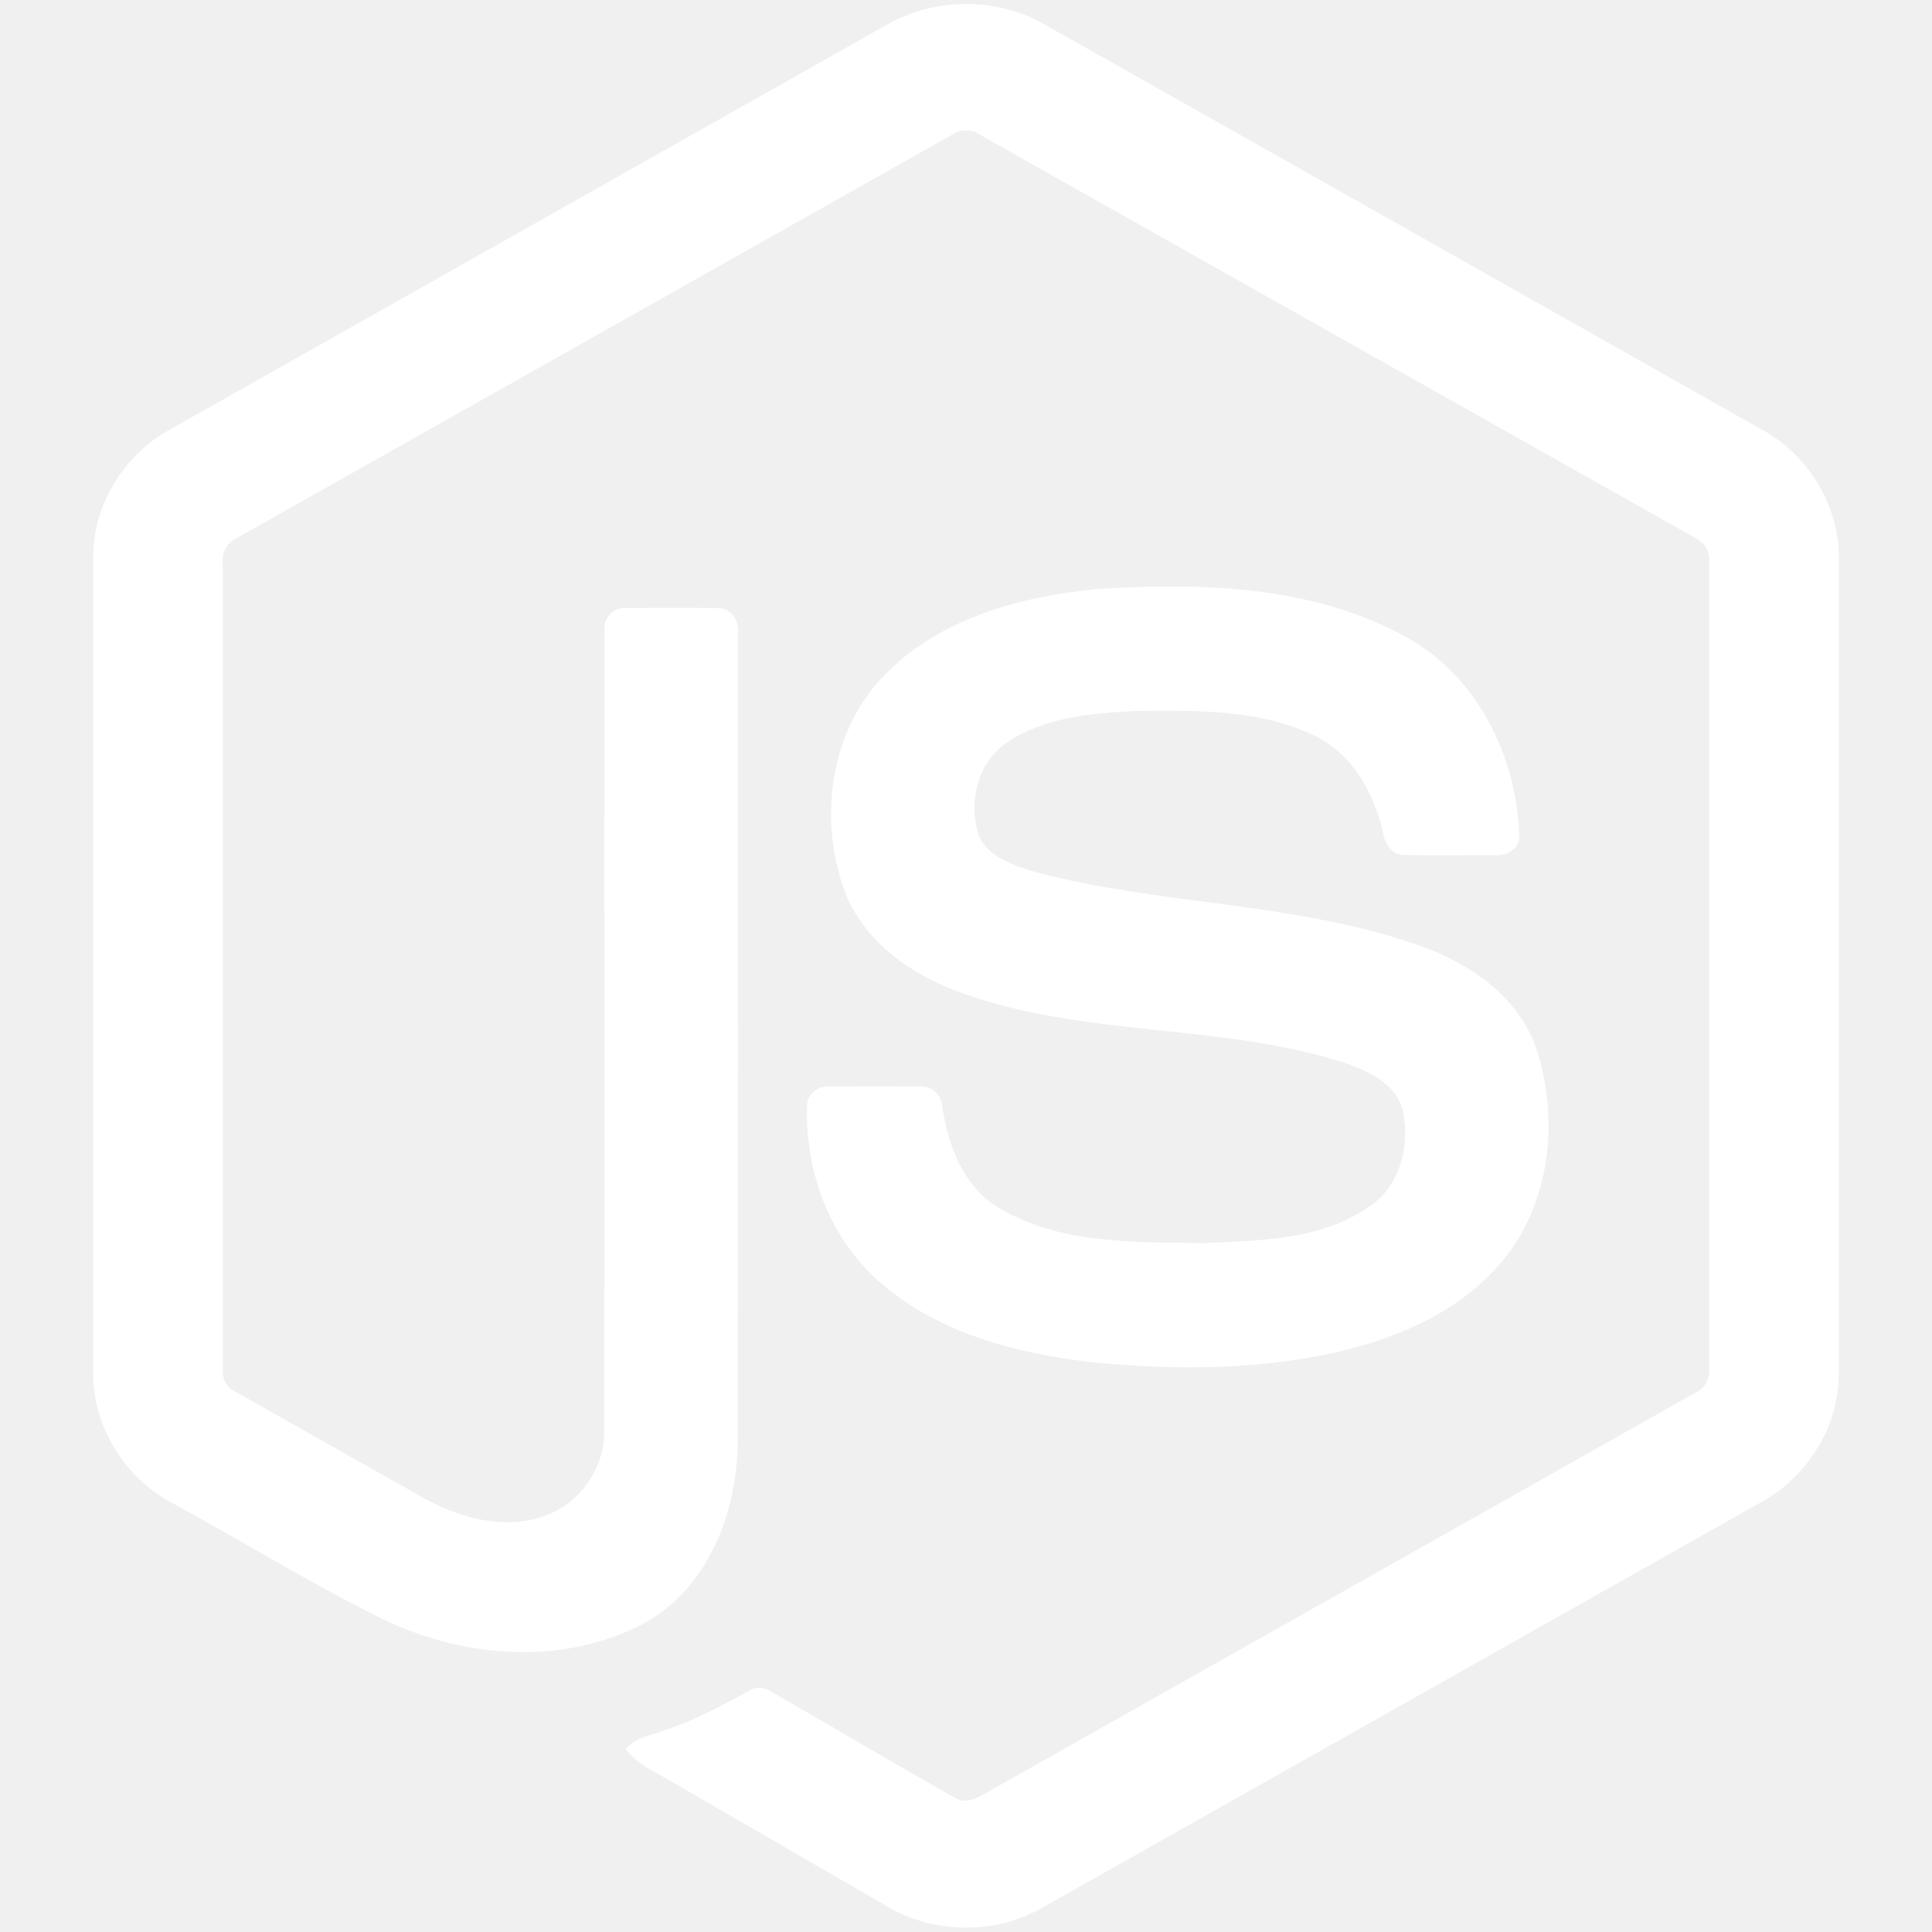
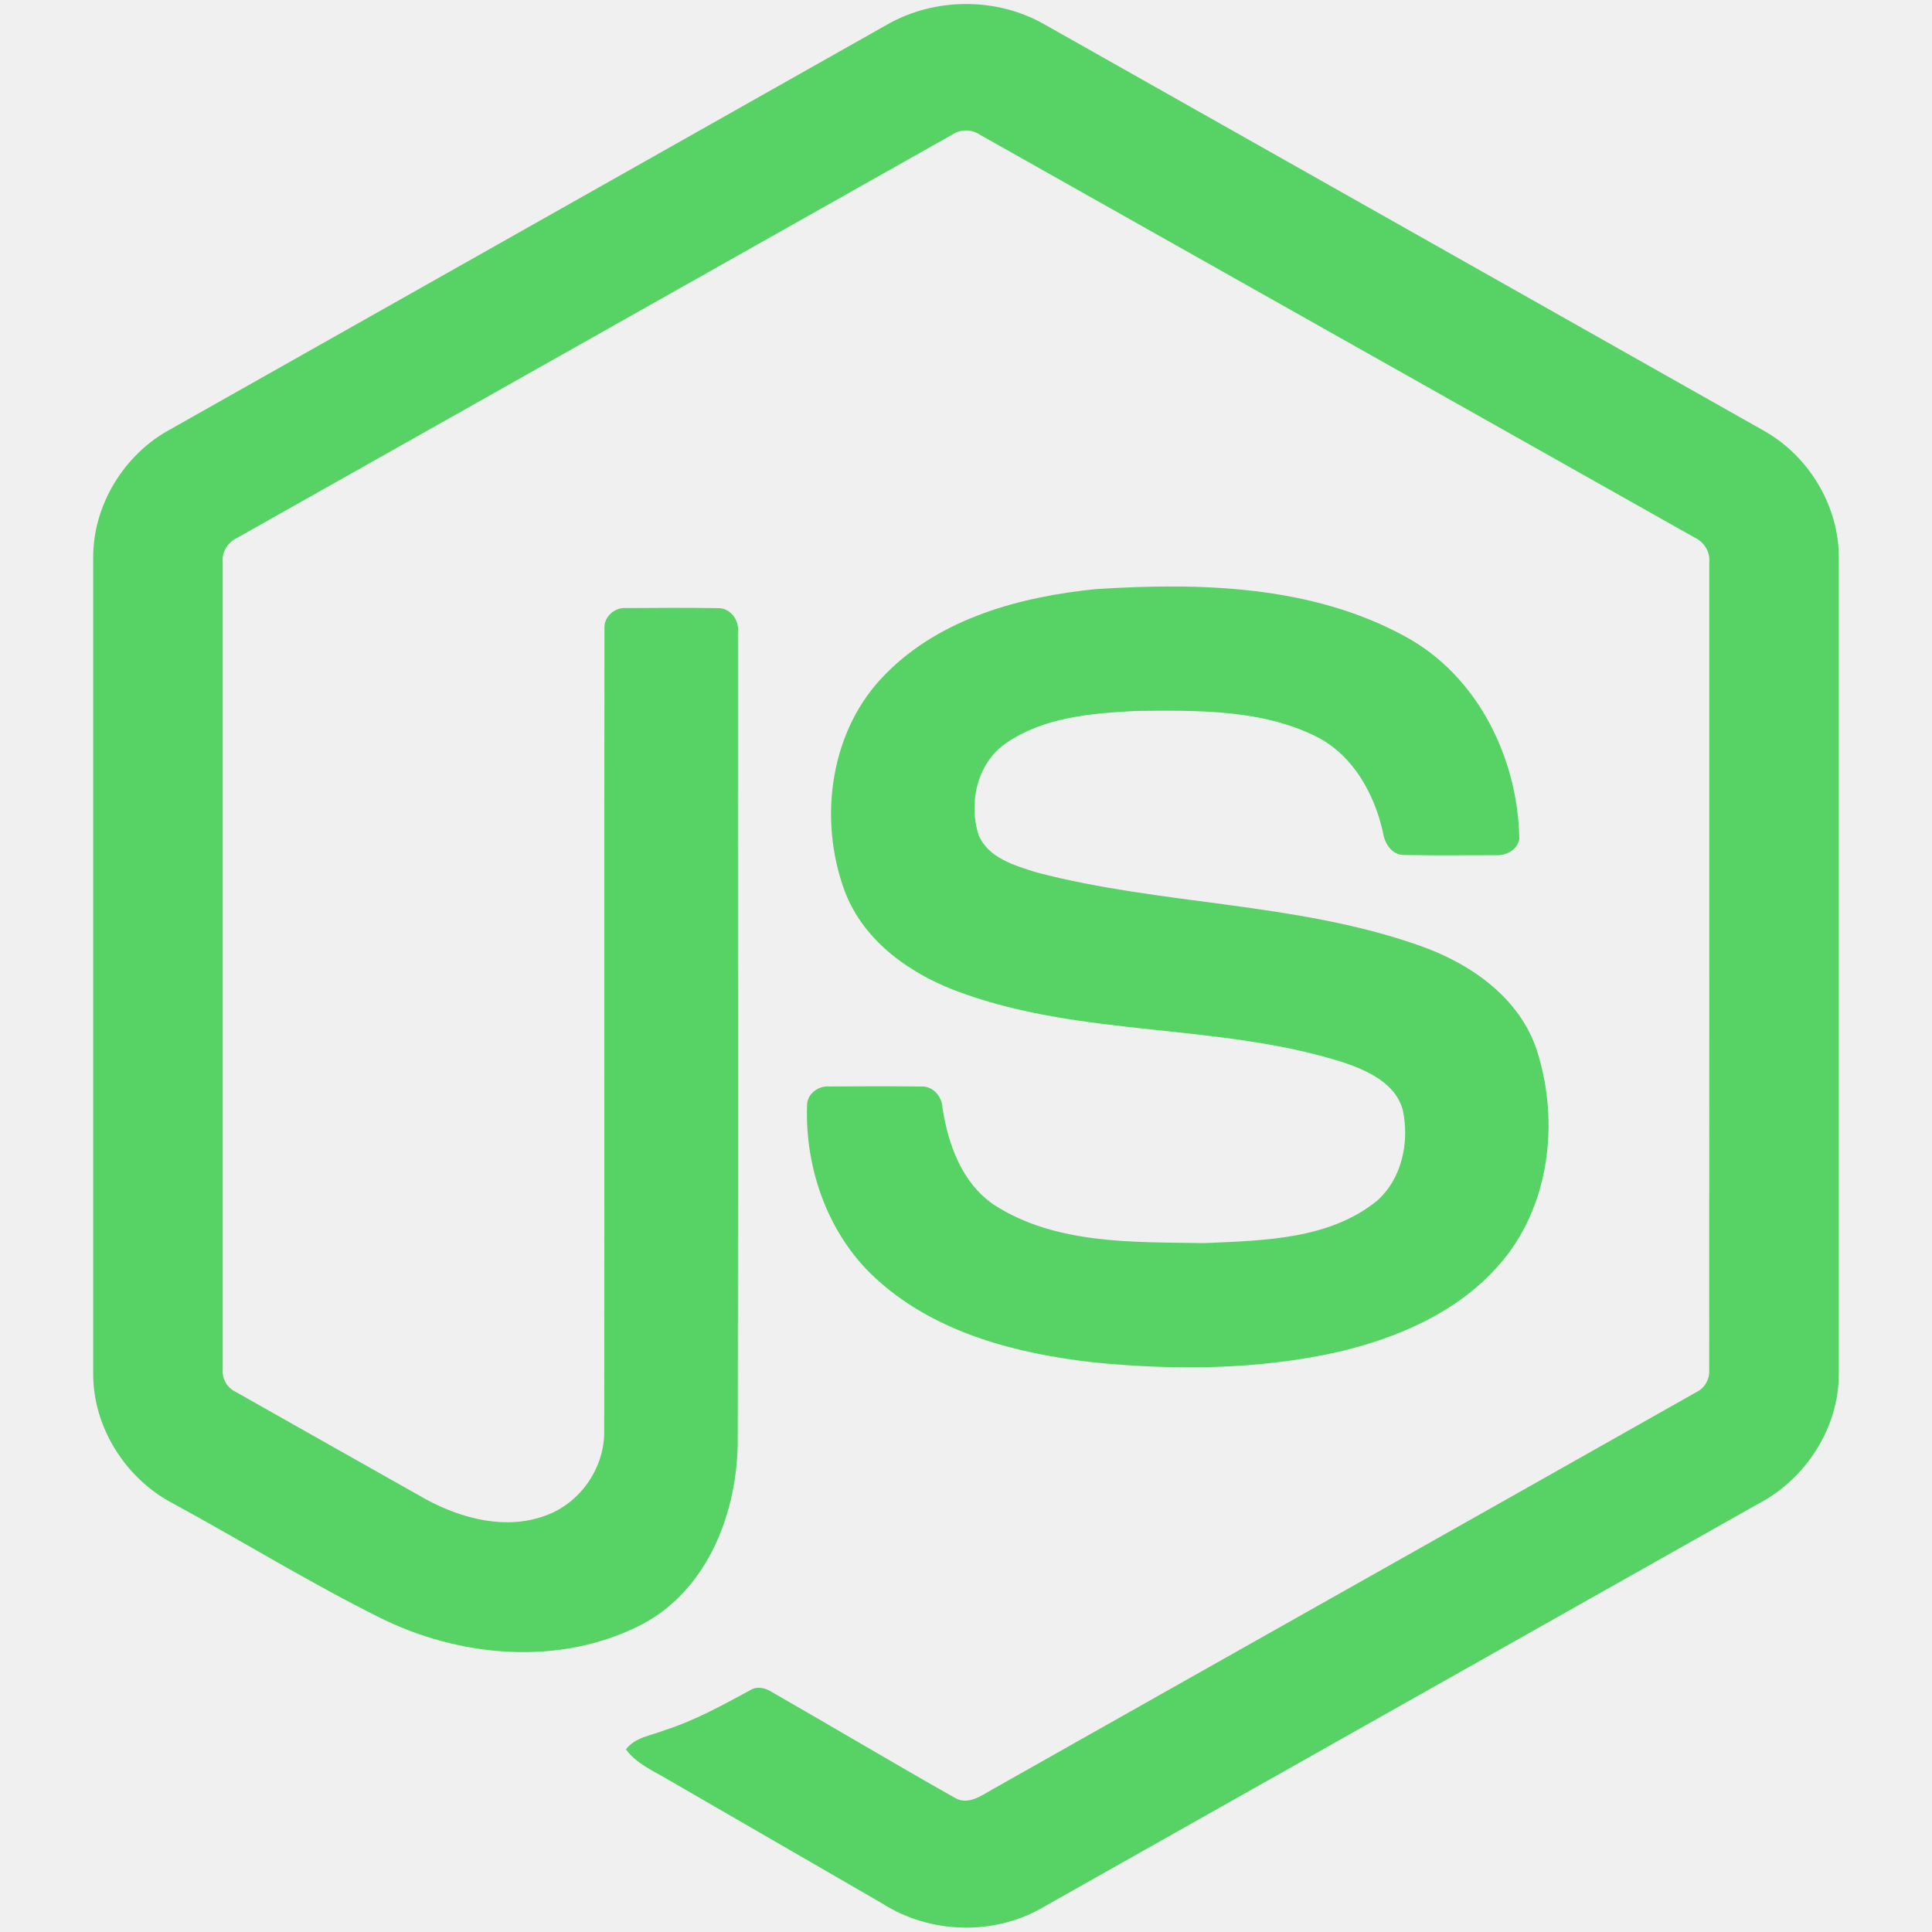
<svg xmlns="http://www.w3.org/2000/svg" width="800px" height="800px" viewBox="-13 0 282 282" preserveAspectRatio="xMinYMin meet">
-   <g fill="#ffffff" fill-rule="evenodd" clip-rule="evenodd">
+   <g fill="#56d364" fill-rule="evenodd" clip-rule="evenodd">
    <path d="M116.504 3.58c6.962-3.985 16.03-4.003 22.986 0 34.995 19.774 70.001 39.517 104.99 59.303 6.581 3.707 10.983 11.031 10.916 18.614v118.968c.049 7.897-4.788 15.396-11.731 19.019-34.88 19.665-69.742 39.354-104.616 59.019-7.106 4.063-16.356 3.75-23.24-.646-10.457-6.062-20.932-12.094-31.39-18.15-2.137-1.274-4.546-2.288-6.055-4.36 1.334-1.798 3.719-2.022 5.657-2.807 4.365-1.388 8.374-3.616 12.384-5.778 1.014-.694 2.252-.428 3.224.193 8.942 5.127 17.805 10.403 26.777 15.481 1.914 1.105 3.852-.362 5.488-1.274 34.228-19.345 68.498-38.617 102.72-57.968 1.268-.61 1.969-1.956 1.866-3.345.024-39.245.006-78.497.012-117.742.145-1.576-.767-3.025-2.192-3.67-34.759-19.575-69.5-39.18-104.253-58.76a3.621 3.621 0 0 0-4.094-.006C91.2 39.257 56.465 58.88 21.712 78.454c-1.42.646-2.373 2.071-2.204 3.653.006 39.245 0 78.497 0 117.748a3.329 3.329 0 0 0 1.89 3.303c9.274 5.259 18.56 10.481 27.84 15.722 5.228 2.814 11.647 4.486 17.407 2.33 5.083-1.823 8.646-7.01 8.549-12.407.048-39.016-.024-78.038.036-117.048-.127-1.732 1.516-3.163 3.2-3 4.456-.03 8.918-.06 13.374.012 1.86-.042 3.14 1.823 2.91 3.568-.018 39.263.048 78.527-.03 117.79.012 10.464-4.287 21.85-13.966 26.97-11.924 6.177-26.662 4.867-38.442-1.056-10.198-5.09-19.93-11.097-29.947-16.55C5.368 215.886.555 208.357.604 200.466V81.497c-.073-7.74 4.504-15.197 11.29-18.85C46.768 42.966 81.636 23.27 116.504 3.58z" />
    <path d="M146.928 85.99c15.21-.979 31.493-.58 45.18 6.913 10.597 5.742 16.472 17.793 16.659 29.566-.296 1.588-1.956 2.464-3.472 2.355-4.413-.006-8.827.06-13.24-.03-1.872.072-2.96-1.654-3.195-3.309-1.268-5.633-4.34-11.212-9.642-13.929-8.139-4.075-17.576-3.87-26.451-3.785-6.479.344-13.446.905-18.935 4.715-4.214 2.886-5.494 8.712-3.99 13.404 1.418 3.369 5.307 4.456 8.489 5.458 18.33 4.794 37.754 4.317 55.734 10.626 7.444 2.572 14.726 7.572 17.274 15.366 3.333 10.446 1.872 22.932-5.56 31.318-6.027 6.901-14.805 10.657-23.56 12.697-11.647 2.597-23.734 2.663-35.562 1.51-11.122-1.268-22.696-4.19-31.282-11.768-7.342-6.375-10.928-16.308-10.572-25.895.085-1.619 1.697-2.748 3.248-2.615 4.444-.036 8.888-.048 13.332.006 1.775-.127 3.091 1.407 3.182 3.08.82 5.367 2.837 11 7.517 14.182 9.032 5.827 20.365 5.428 30.707 5.591 8.568-.38 18.186-.495 25.178-6.158 3.689-3.23 4.782-8.634 3.785-13.283-1.08-3.925-5.186-5.754-8.712-6.95-18.095-5.724-37.736-3.647-55.656-10.12-7.275-2.571-14.31-7.432-17.105-14.906-3.9-10.578-2.113-23.662 6.098-31.765 8.006-8.06 19.563-11.164 30.551-12.275z" />
  </g>
</svg>
